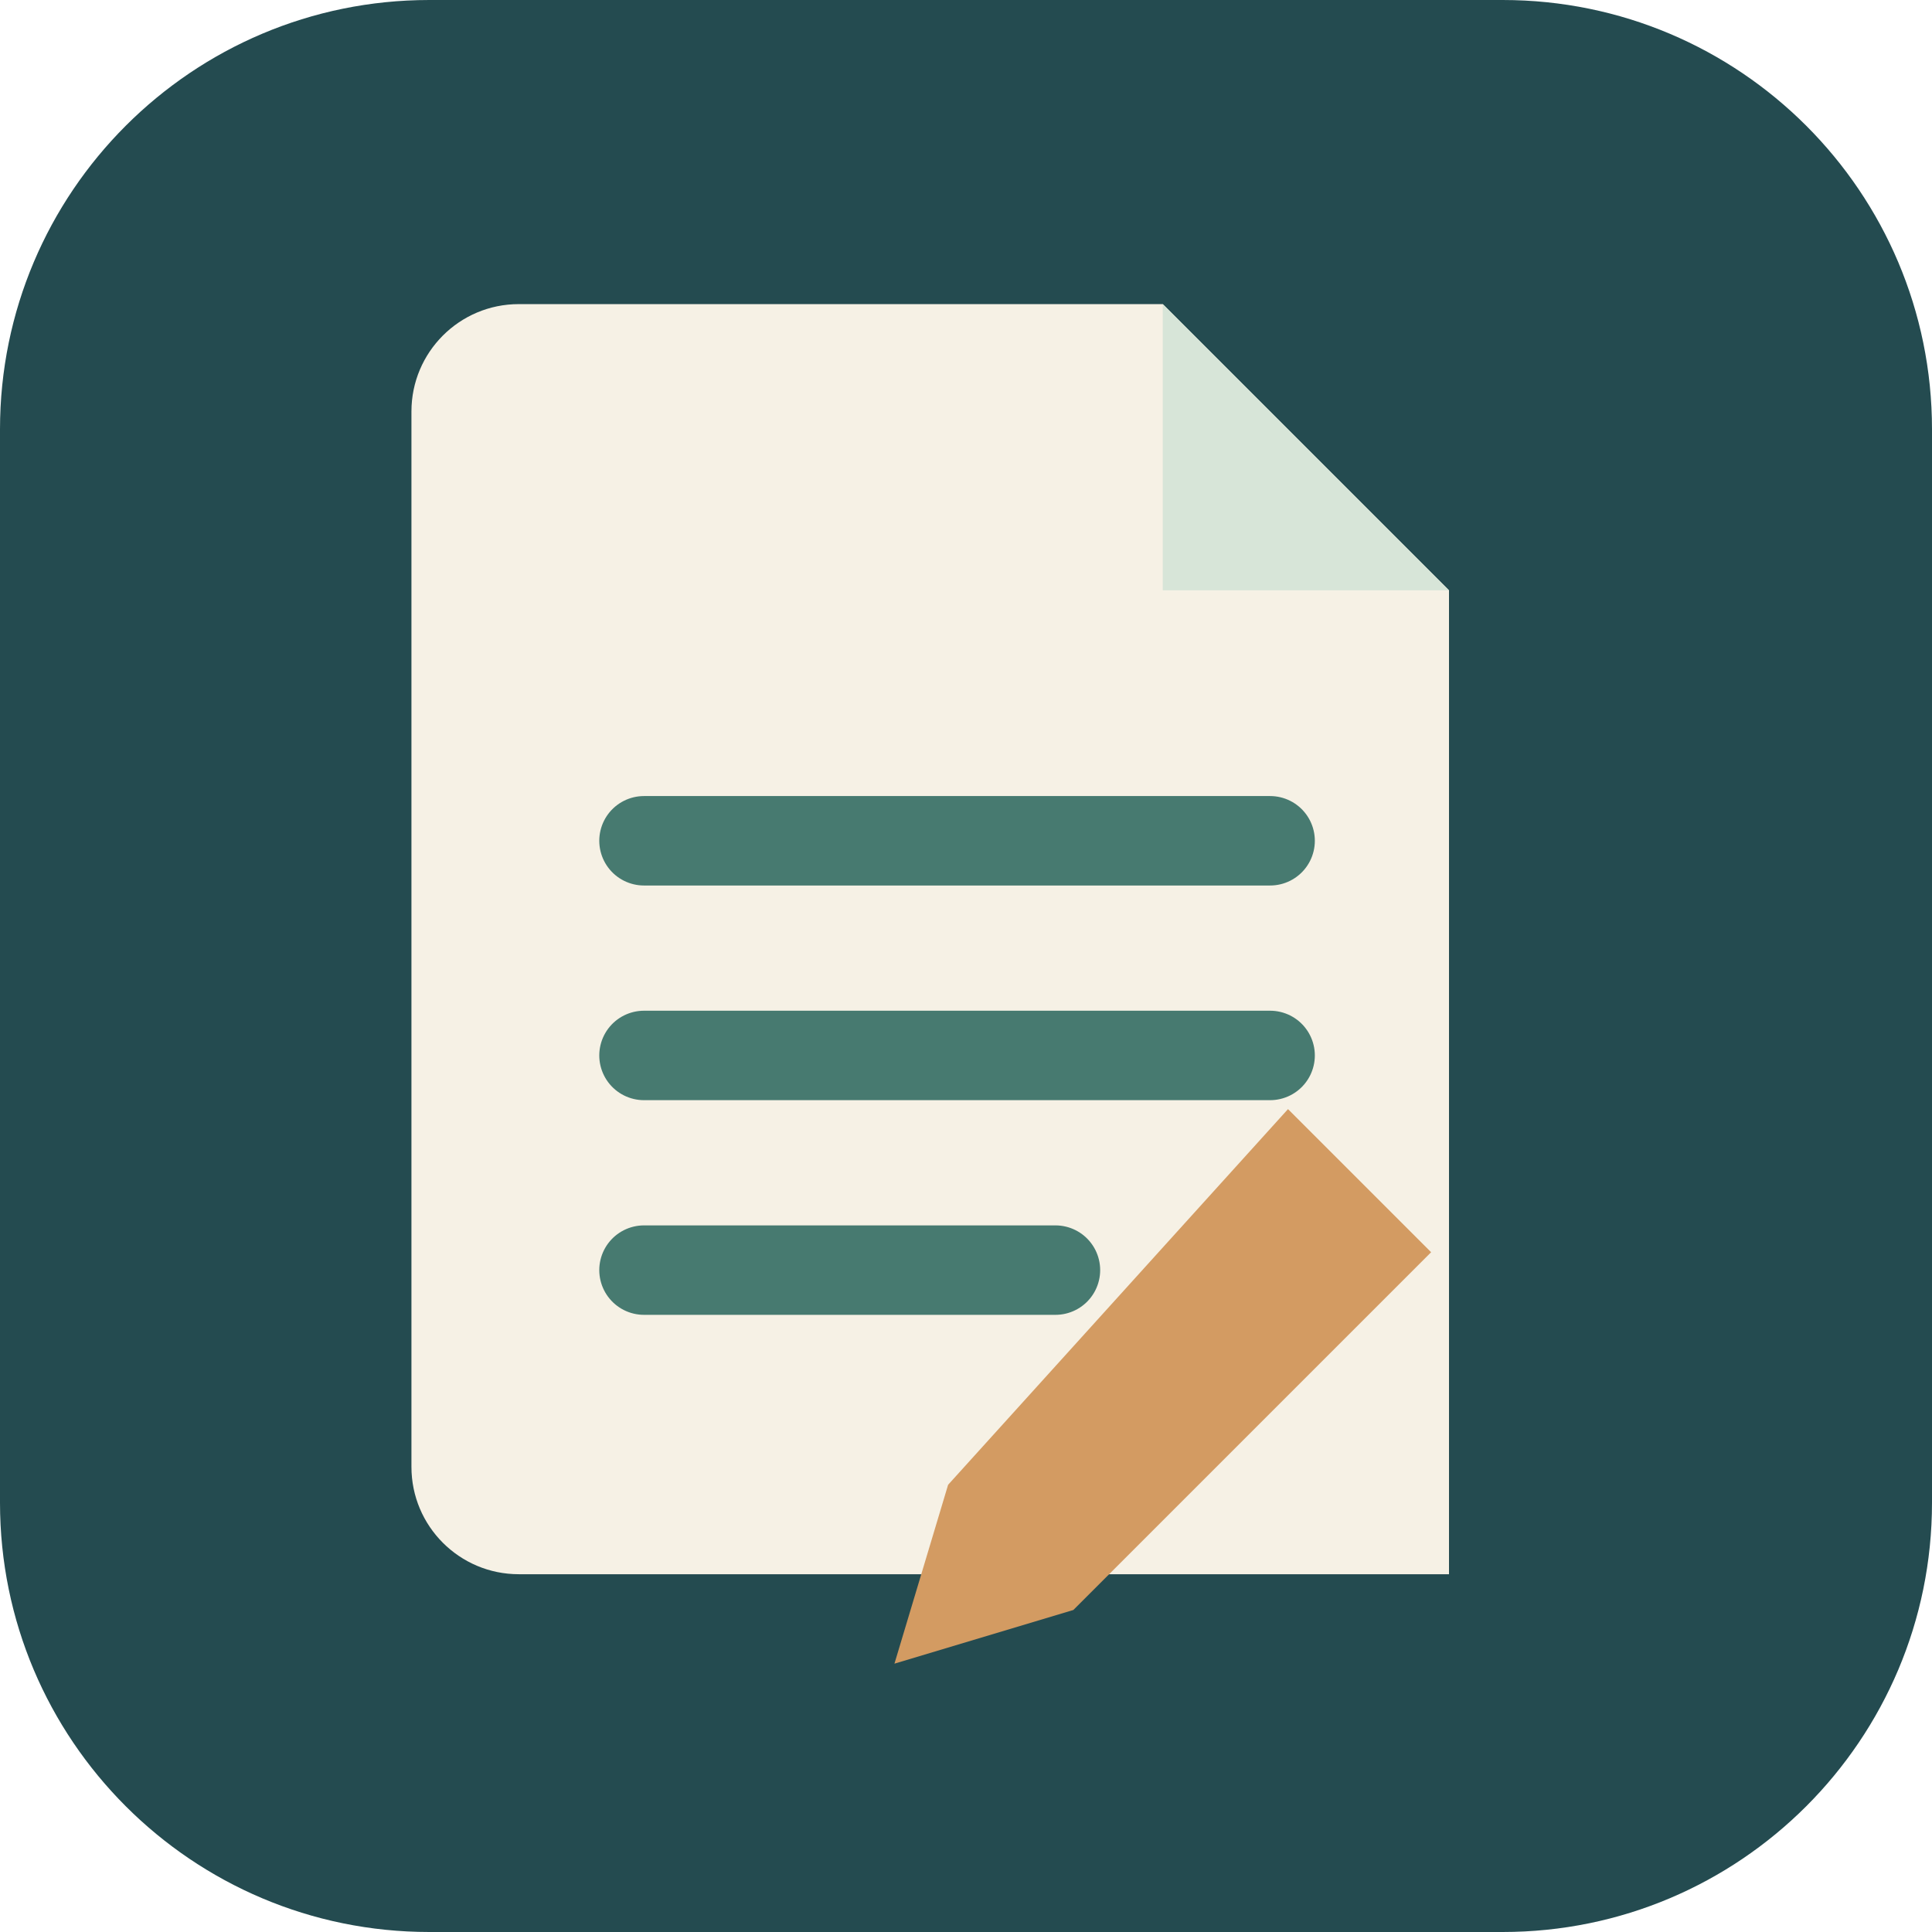
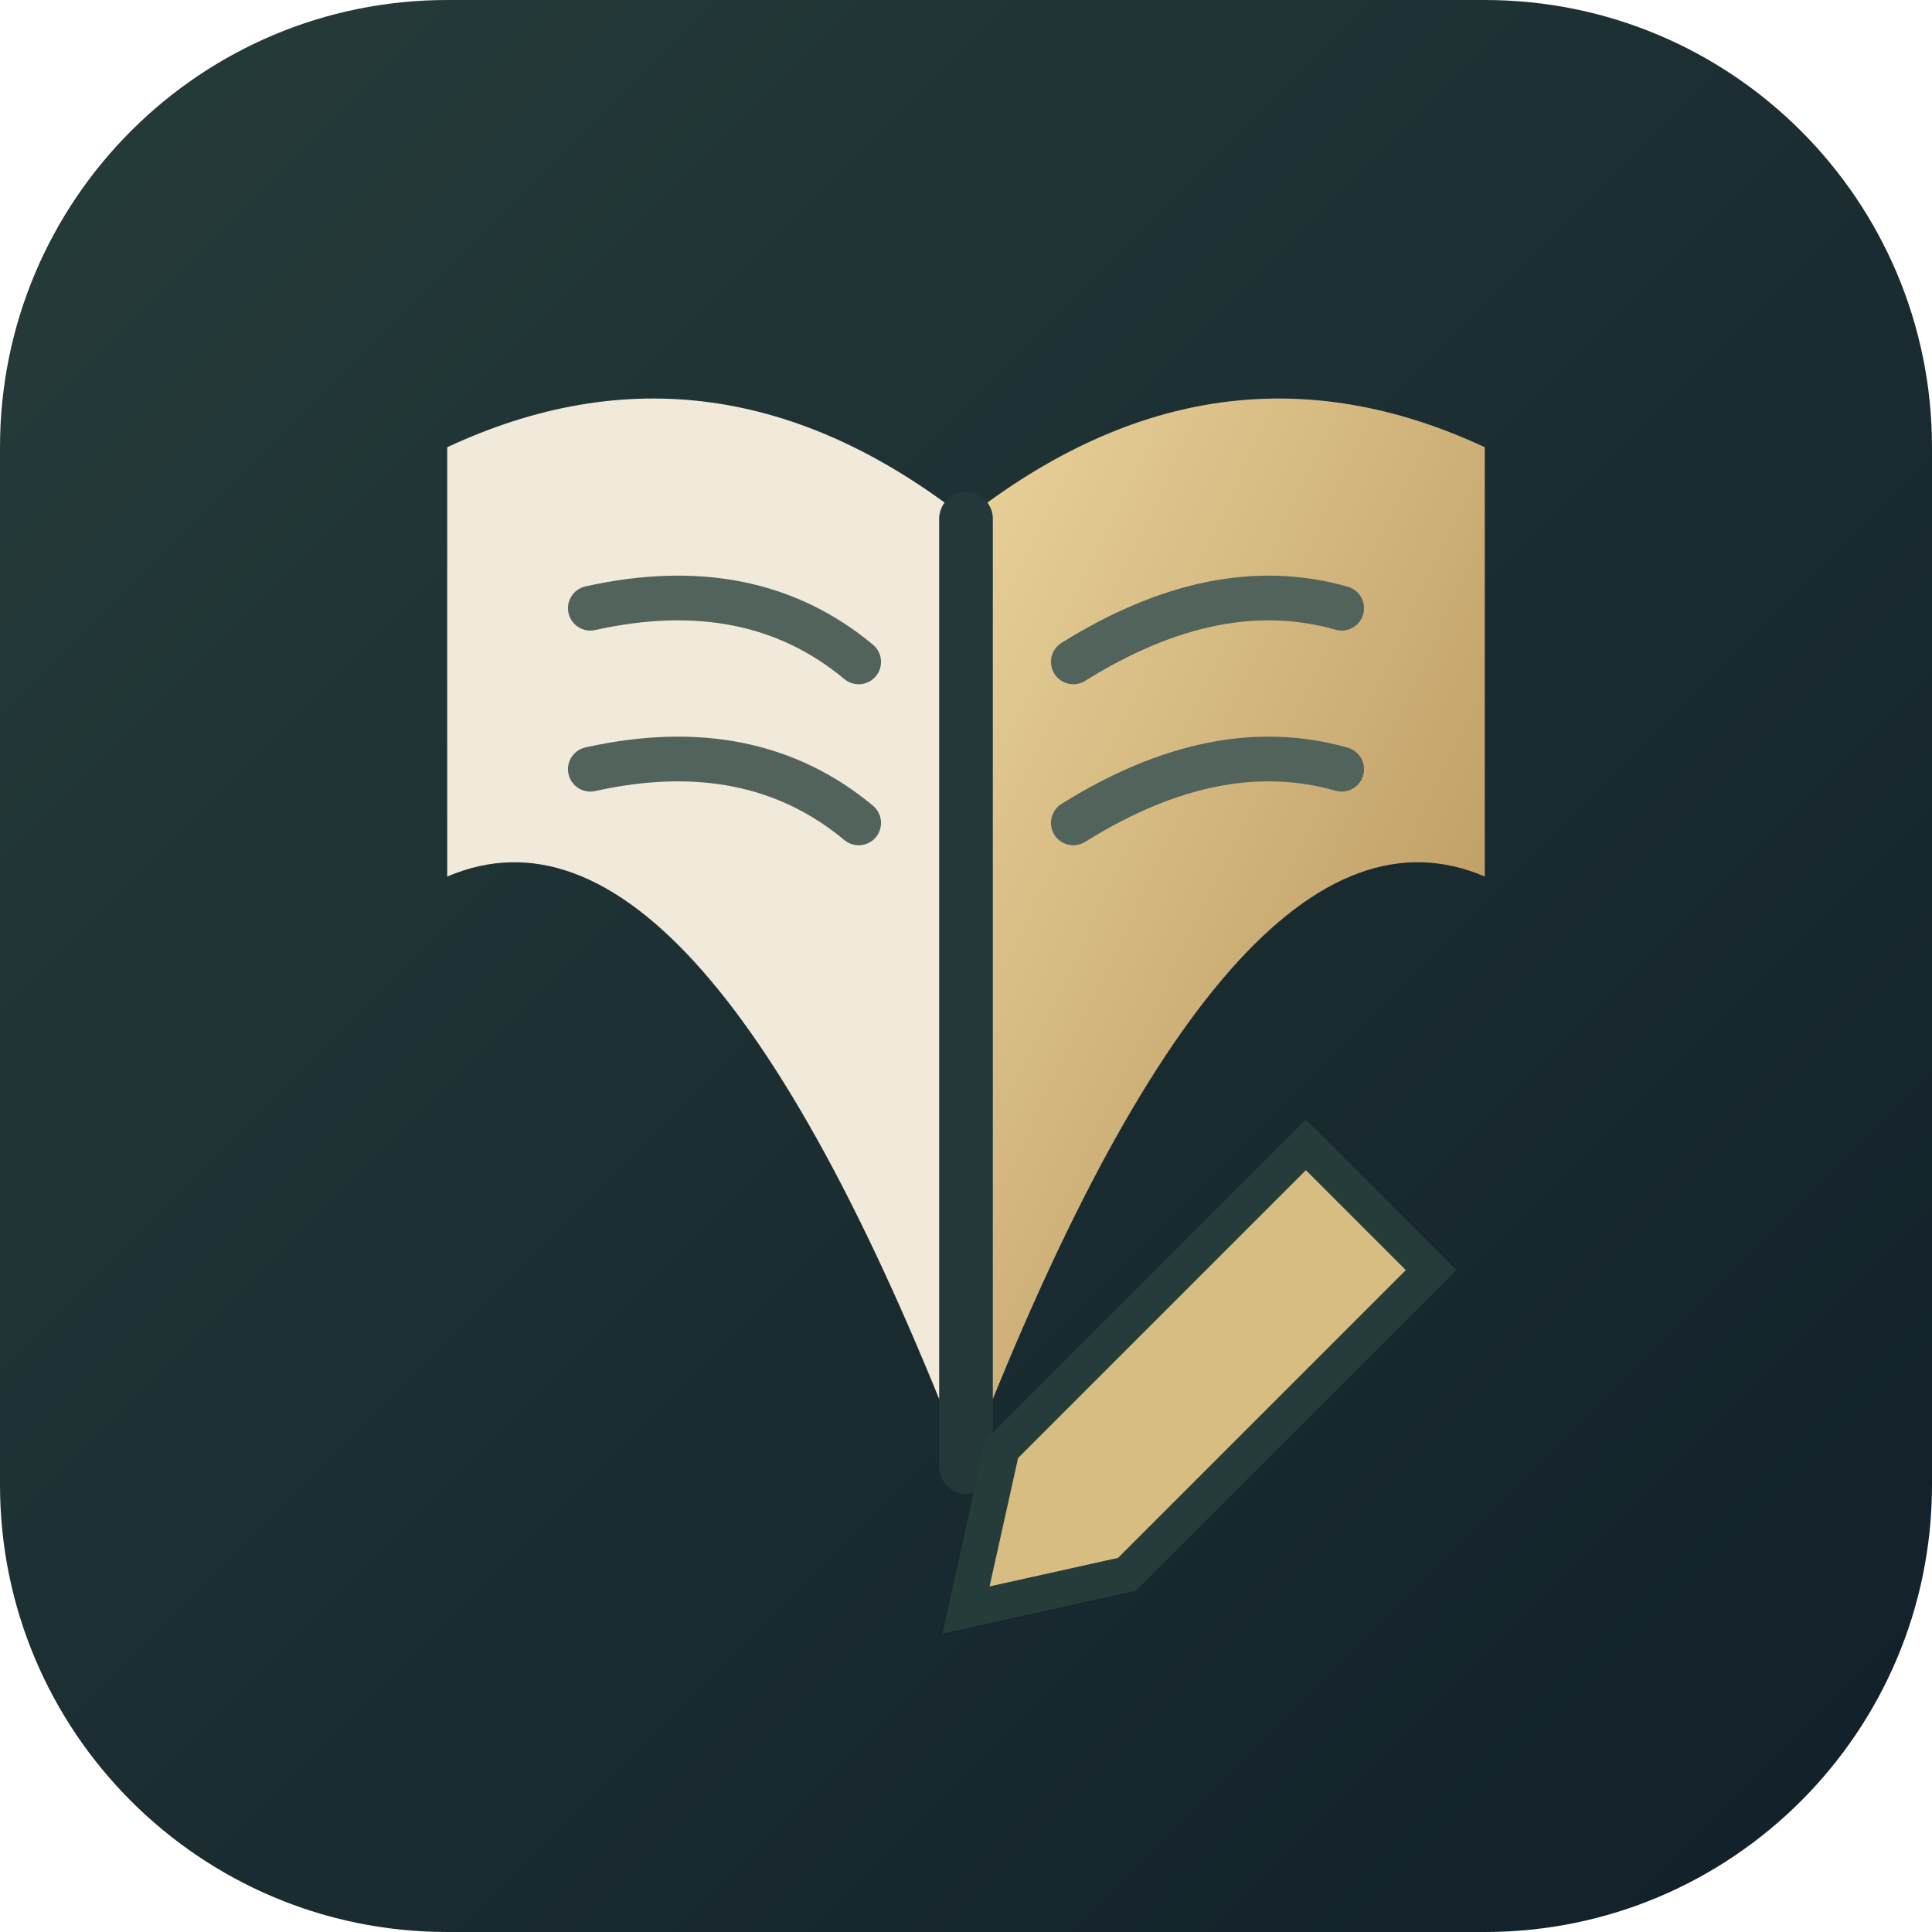
<svg xmlns="http://www.w3.org/2000/svg" viewBox="0 0 108 108">
-   <rect width="108" height="108" rx="24" fill="#244b50" />
-   <path d="M29 17h36l16 16v55H29a6 6 0 0 1-6-6V23a6 6 0 0 1 6-6z" fill="#f6f1e5" />
-   <path d="M65 17v16h16" fill="#d7e5d8" />
-   <path d="M36 47h35M36 59h35M36 71h23" stroke="#477a70" stroke-width="5" stroke-linecap="round" />
-   <path d="m72 62 8 8-20 20-10 3 3-10z" fill="#d39b62" />
+   <defs>
+     <linearGradient id="bg" x1="0" y1="0" x2="1" y2="1">
+       <stop stop-color="#263c3a" />
+       <stop offset="1" stop-color="#111f29" />
+     </linearGradient>
+     <linearGradient id="gold" x1="0" y1="0" x2="1" y2="1">
+       <stop stop-color="#ead39c" />
+       <stop offset="1" stop-color="#b18e54" />
+     </linearGradient>
+   </defs>
+   <rect width="108" height="108" rx="25" fill="url(#bg)" />
+   <path d="M25 25Q40 18 54 29v53Q39 43 25 49z" fill="#f1eadb" />
+   <path d="M83 25Q68 18 54 29v53Q69 43 83 49z" fill="url(#gold)" />
+   <path d="M54 29v53" stroke="#24383a" stroke-width="3" stroke-linecap="round" />
+   <path d="M33 34q9-2 15 3M33 43q9-2 15 3M60 37q8-5 15-3M60 46q8-5 15-3" fill="none" stroke="#52635b" stroke-width="2.5" stroke-linecap="round" />
+   <path d="M73 64l7 7-17 17-9 2 2-9z" fill="#d8bd83" stroke="#263c3a" stroke-width="2" />
</svg>
